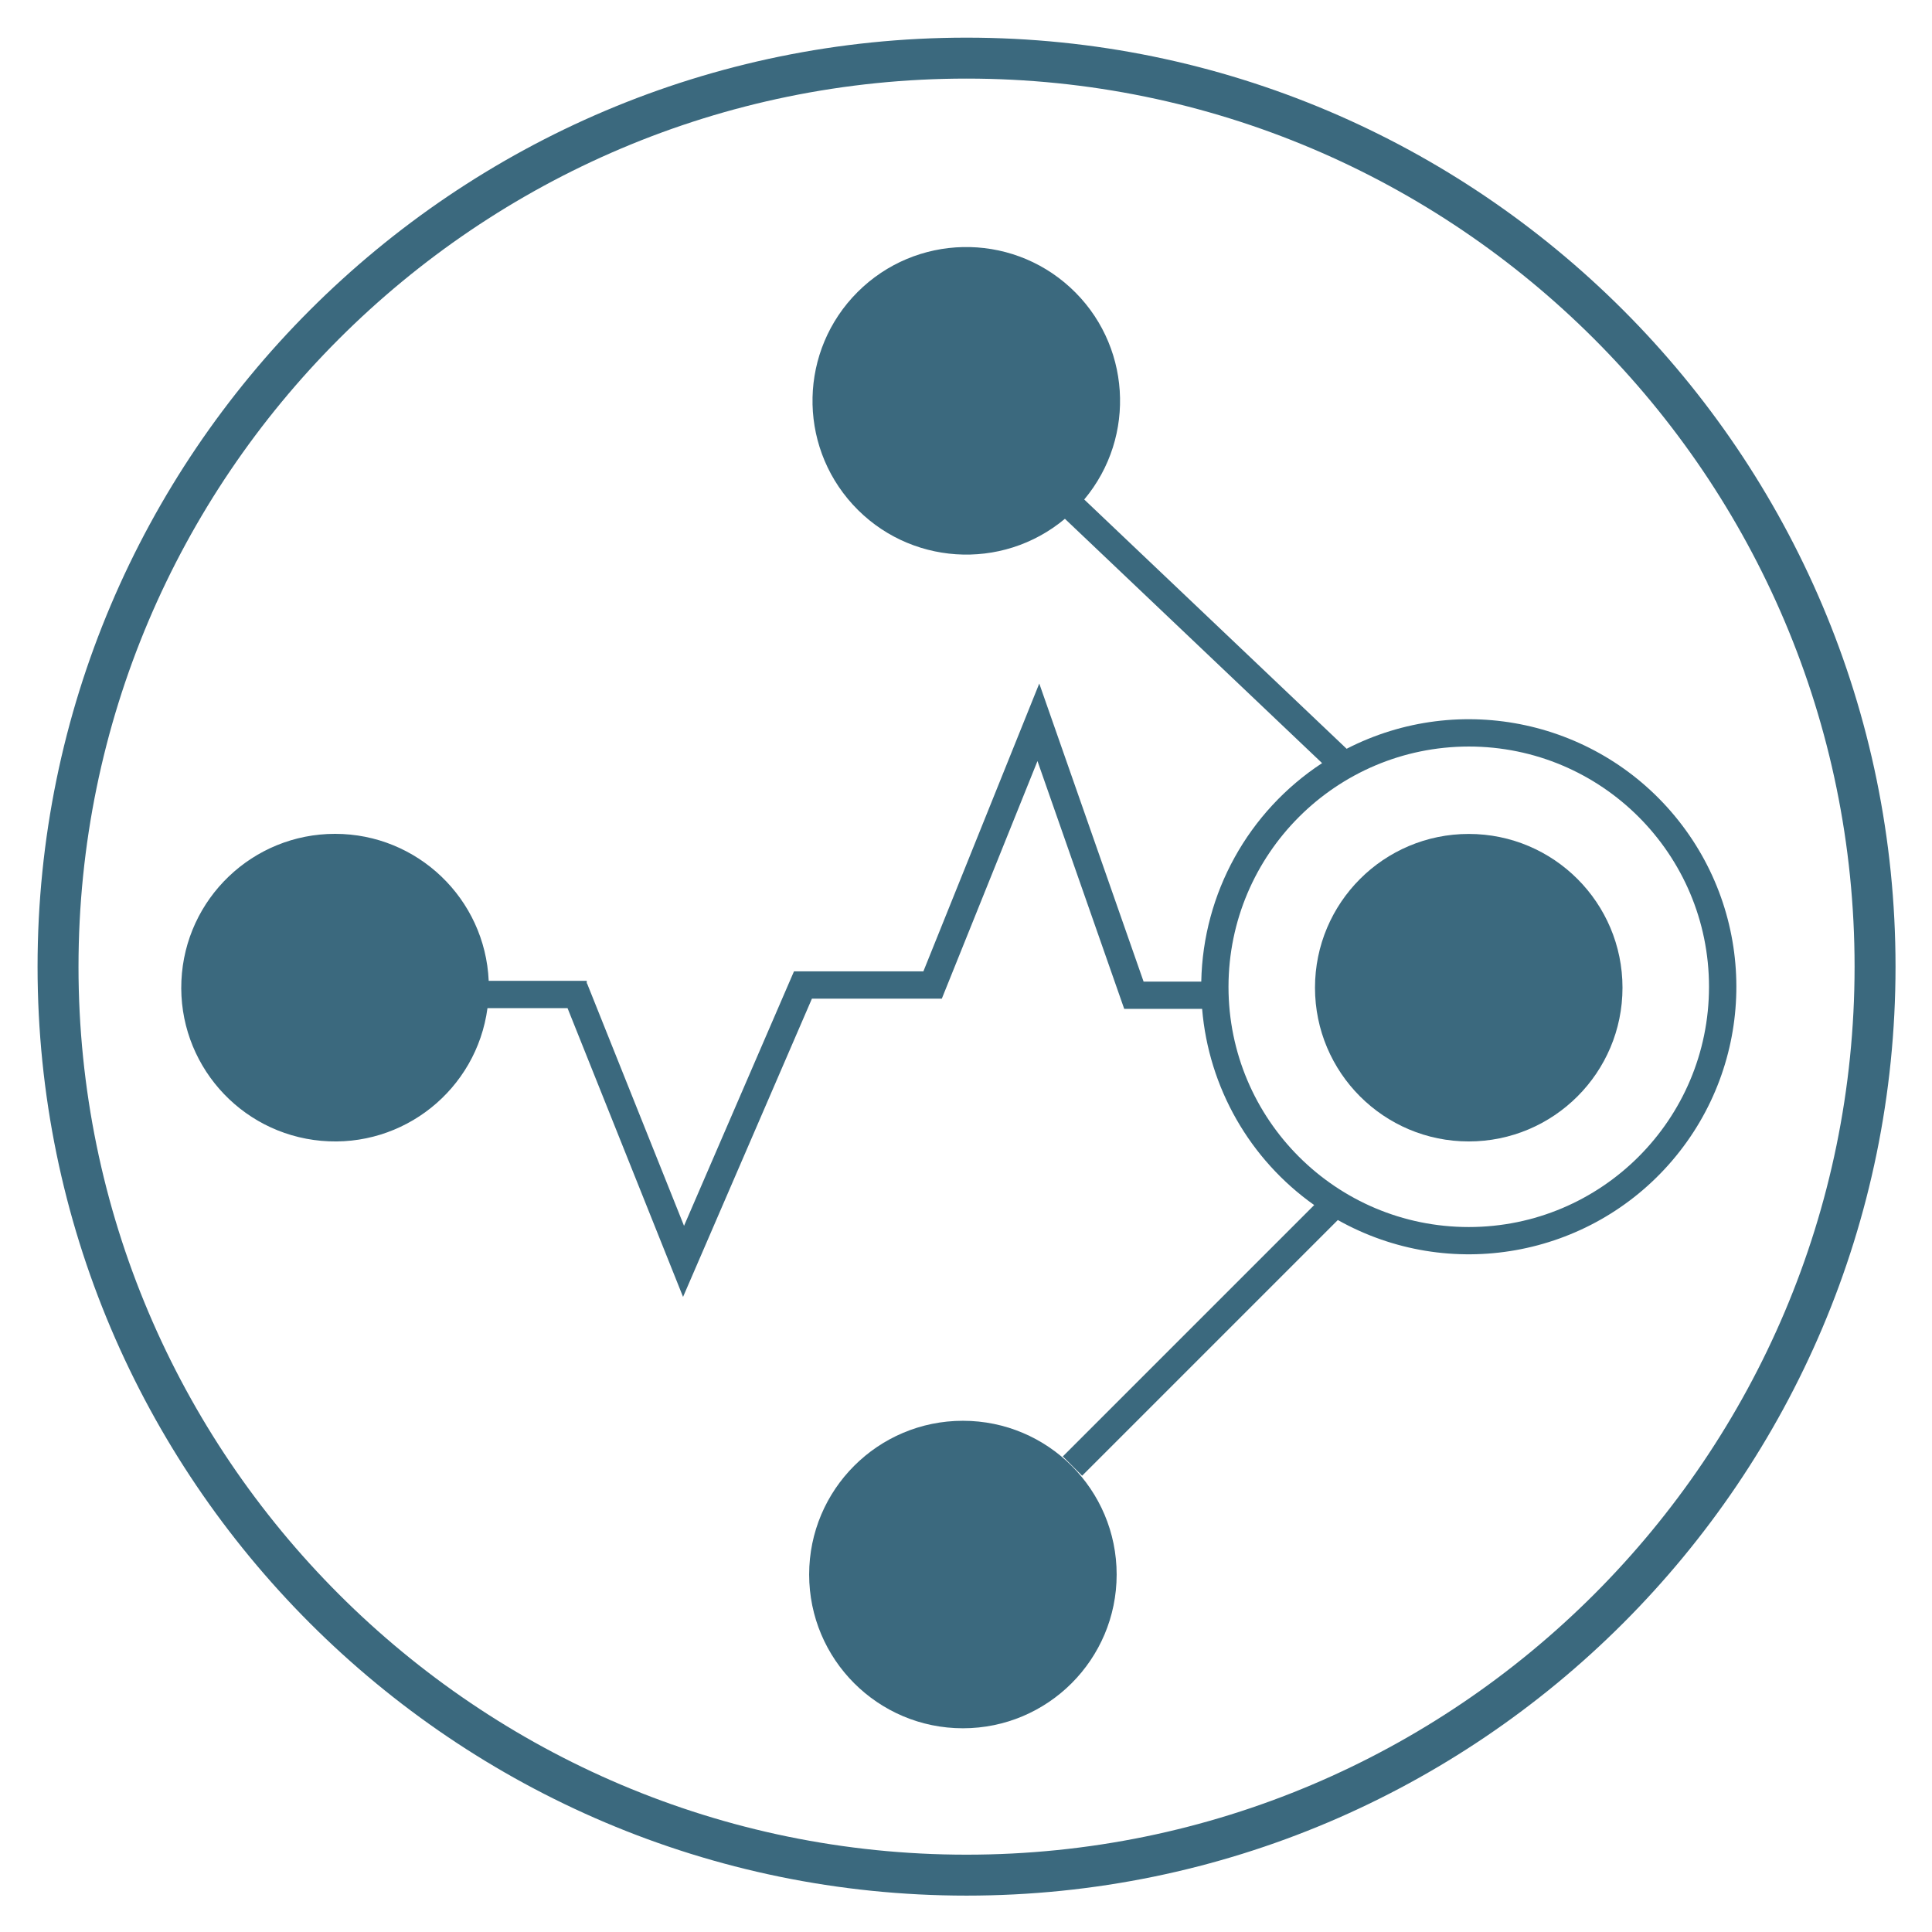
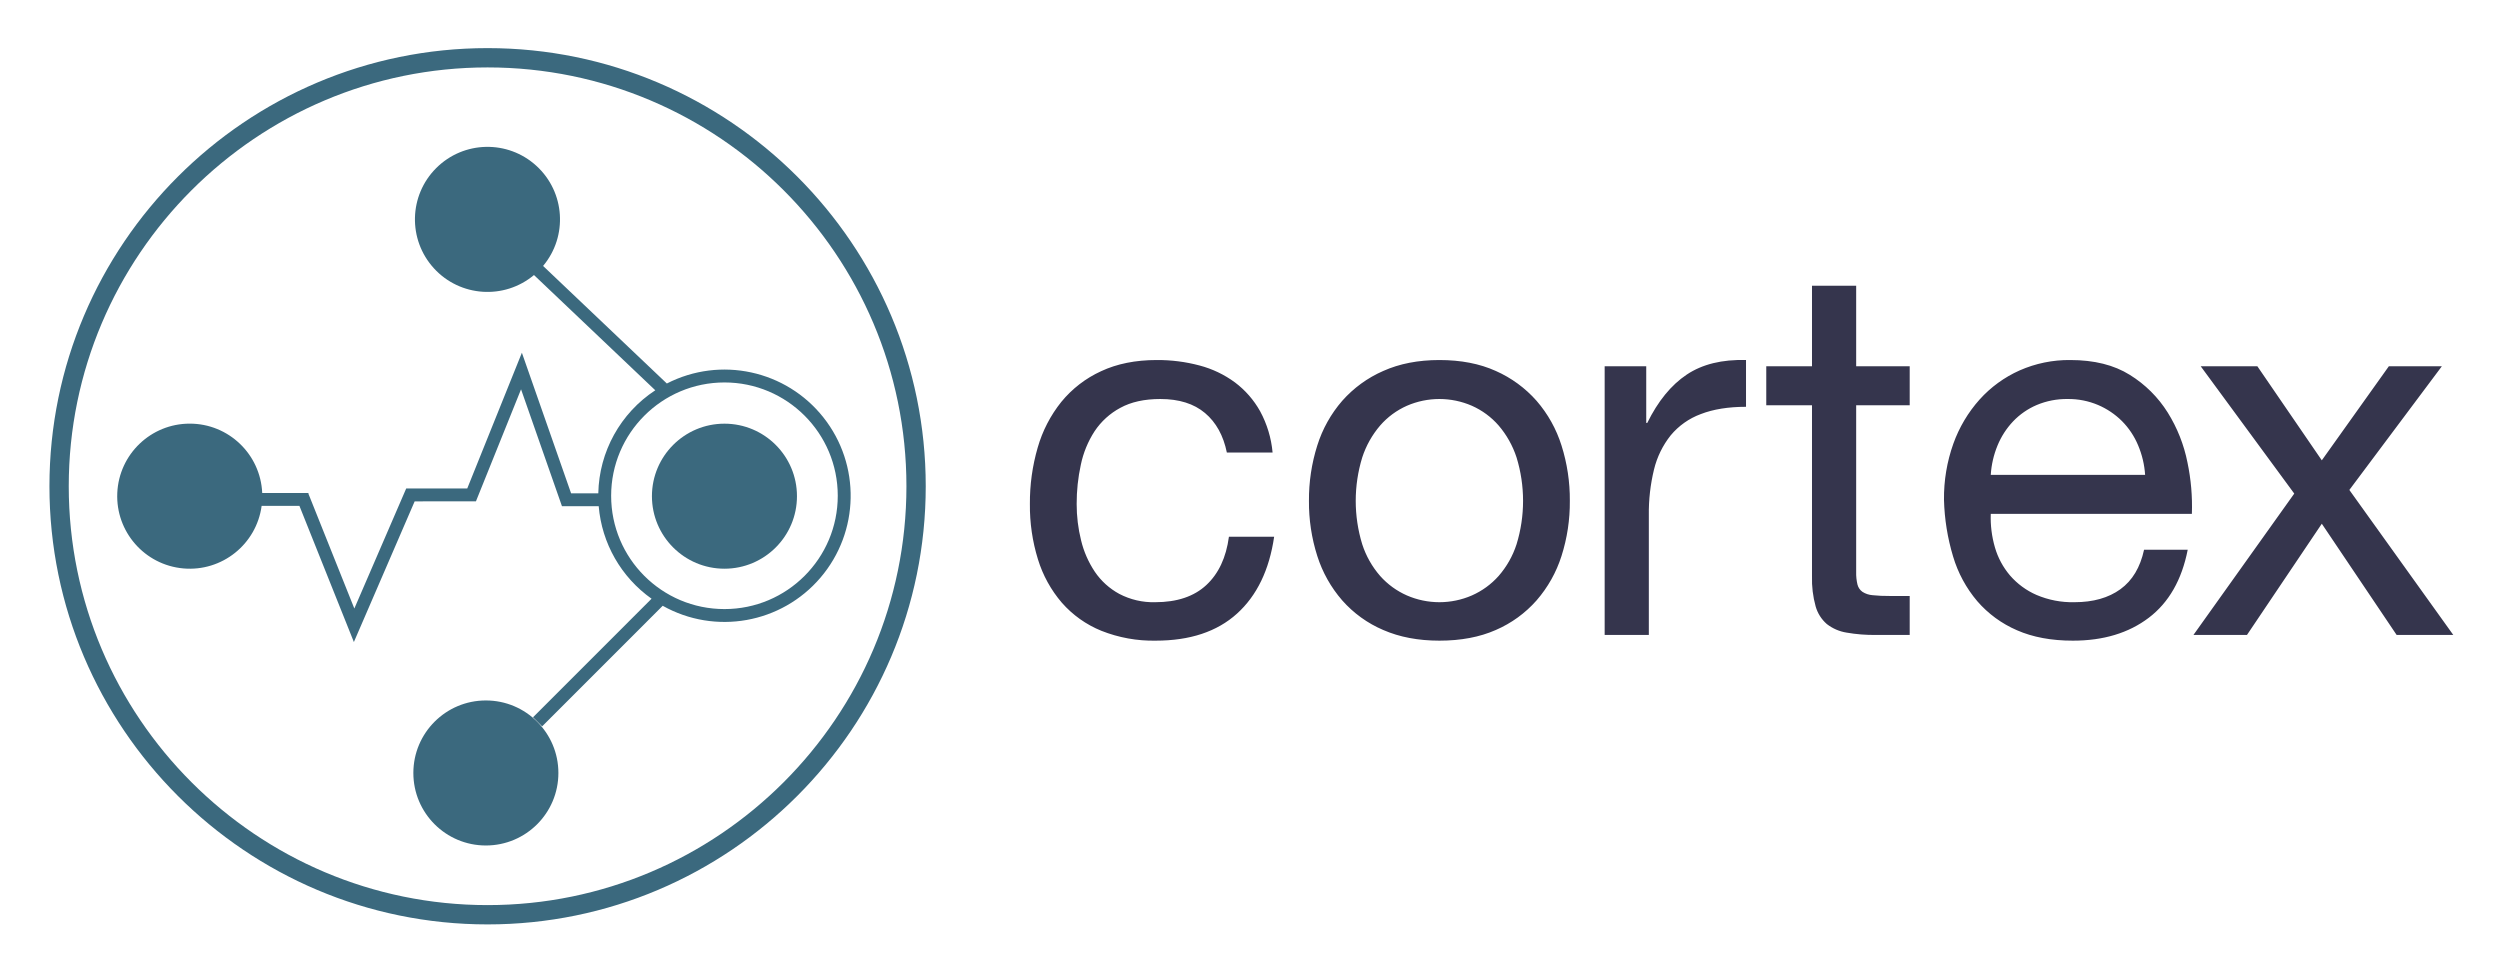
- <svg xmlns="http://www.w3.org/2000/svg" role="img" viewBox="-4.20 -3.70 439.14 439.14">
+ <svg xmlns="http://www.w3.org/2000/svg" role="img" viewBox="-17.92 -14.92 1191.84 462.84">
  <defs>
    <style>.cls-1{fill:none}.cls-2{fill:#3b697e}</style>
  </defs>
-   <path d="M329.643 275.202a54.609 54.609 0 1 0-54.608-54.61 54.672 54.672 0 0 0 54.608 54.61zm0-89.35a34.947 34.947 0 1 1-34.947 34.948 34.947 34.947 0 0 1 34.947-34.948z" class="cls-1" />
-   <path d="M417.343 216.014c0-111.3-90.55-201.85-201.85-201.85s-201.85 90.55-201.85 201.85 90.55 201.85 201.85 201.85 201.85-90.55 201.85-201.85zm-292.54 9.436h-18.2a35.326 35.326 0 1 1 .278-6.204h22.287v.592l.064-.025 22.046 55.117 24.993-57.842h29.413l26.339-65.423 23.712 67.75h13.11a60.813 60.813 0 0 1 27.464-49.658l-58.457-55.534a34.96 34.96 0 1 1 4.39-4.389l59.643 56.66a60.816 60.816 0 1 1-1.999 107.117l-58.118 58.118-4.386-4.386 57.134-57.135a60.828 60.828 0 0 1-25.476-44.59h-17.707l-19.716-56.331-21.743 54.005h-29.525l-29.292 67.79zm54.916 128.737a34.947 34.947 0 1 1 34.947 34.947 34.947 34.947 0 0 1-34.947-34.947z" class="cls-1" />
-   <path d="M426.65 216.014c0-116.432-94.725-211.156-211.157-211.156S4.338 99.582 4.338 216.014 99.06 427.17 215.493 427.17 426.65 332.446 426.65 216.014zm-413.006 0c0-111.3 90.55-201.85 201.85-201.85s201.849 90.55 201.849 201.85-90.55 201.85-201.85 201.85-201.85-90.55-201.85-201.85z" class="cls-2" />
-   <circle cx="329.643" cy="220.8" r="34.947" class="cls-2" />
-   <circle cx="214.666" cy="354.187" r="34.947" class="cls-2" />
-   <path d="M209.874 223.292l21.743-54.005 19.716 56.331h17.707a60.828 60.828 0 0 0 25.476 44.59l-57.134 57.135 4.386 4.386 58.118-58.118a60.81 60.81 0 1 0 1.999-107.116l-59.643-56.66a34.954 34.954 0 1 0-4.39 4.388l58.457 55.534a60.813 60.813 0 0 0-27.463 49.657h-13.111l-23.712-67.749-26.339 65.423h-29.413l-24.993 57.841-22.046-55.117-.064.026v-.592h-22.287a34.958 34.958 0 1 0-.278 6.204h18.2l26.254 65.632 29.292-67.79zm119.769-57.307a54.609 54.609 0 1 1-54.608 54.608 54.67 54.67 0 0 1 54.608-54.608z" class="cls-2" />
+   <path d="M327.451 275.45a54.02 54.02 0 1 0-54.02-54.022 54.083 54.083 0 0 0 54.02 54.022zm.001-88.388a34.571 34.571 0 1 1-34.57 34.571 34.571 34.571 0 0 1 34.57-34.57z" class="cls-1" />
+   <path d="M414.208 216.899c0-110.102-89.575-199.677-199.677-199.677S14.855 106.797 14.855 216.9s89.574 199.676 199.676 199.676S414.208 327.001 414.208 216.9zm-289.39 9.335h-18.005a34.946 34.946 0 1 1 .275-6.138h22.048v.586l.063-.025 21.808 54.523 24.724-57.219h29.097l26.055-64.718 23.456 67.02h12.97a60.158 60.158 0 0 1 27.168-49.123l-57.828-54.936a34.584 34.584 0 1 1 4.343-4.341l59 56.05a60.161 60.161 0 1 1-1.977 105.963l-57.492 57.492-4.34-4.339 56.52-56.52a60.173 60.173 0 0 1-25.202-44.11h-17.516l-19.504-55.724-21.509 53.423h-29.207l-28.977 67.06zm54.324 127.35a34.571 34.571 0 1 1 34.57 34.57 34.571 34.571 0 0 1-34.57-34.57z" class="cls-1" />
+   <path d="M423.413 216.899c0-115.179-93.704-208.882-208.882-208.882S5.65 101.72 5.65 216.899 99.353 425.78 214.531 425.78s208.882-93.704 208.882-208.882zm-408.558 0c0-110.102 89.574-199.677 199.676-199.677S414.208 106.797 414.208 216.9 324.633 416.575 214.53 416.575 14.855 327.001 14.855 216.9z" class="cls-2" />
+   <circle cx="327.452" cy="221.633" r="34.571" class="cls-2" />
+   <circle cx="213.713" cy="353.584" r="34.571" class="cls-2" />
+   <path d="M208.972 224.098l21.51-53.423 19.503 55.725h17.516a60.173 60.173 0 0 0 25.202 44.11l-56.52 56.52 4.34 4.338 57.492-57.492a60.155 60.155 0 1 0 1.977-105.963l-59-56.05a34.578 34.578 0 1 0-4.343 4.34l57.828 54.937a60.158 60.158 0 0 0-27.168 49.123h-12.97l-23.456-67.02-26.055 64.718H175.73l-24.724 57.22-21.808-54.524-.063.025v-.586h-22.048a34.581 34.581 0 1 0-.275 6.138h18.005l25.97 64.925 28.977-67.06zm118.48-56.69a54.02 54.02 0 1 1-54.02 54.02 54.082 54.082 0 0 1 54.02-54.02z" class="cls-2" />
+   <path d="M696.534 187.937a36.487 36.487 0 0 0-12.759-9.415 38.826 38.826 0 0 0-30.968 0 36.43 36.43 0 0 0-12.76 9.415 44.635 44.635 0 0 0-8.547 15.237 70.67 70.67 0 0 0 0 41.373 43.208 43.208 0 0 0 8.547 15.114 37.004 37.004 0 0 0 12.76 9.29 38.826 38.826 0 0 0 30.968 0 37.062 37.062 0 0 0 12.76-9.29 43.307 43.307 0 0 0 8.547-15.114 70.624 70.624 0 0 0 0-41.373 44.74 44.74 0 0 0-8.548-15.237zm297.171-2.105a36.491 36.491 0 0 0-11.398-7.68 36.062 36.062 0 0 0-14.493-2.85 36.695 36.695 0 0 0-14.74 2.85 34.016 34.016 0 0 0-11.273 7.804 37.356 37.356 0 0 0-7.433 11.519 43.813 43.813 0 0 0-3.22 14h73.582a43.254 43.254 0 0 0-3.345-14.124 36.107 36.107 0 0 0-7.68-11.519z" class="cls-1" />
+   <path fill="#35354d" d="M557.18 263.996q-8.797 8.178-24.405 8.177a34.858 34.858 0 0 1-17.095-3.965 33.19 33.19 0 0 1-11.643-10.529 46.377 46.377 0 0 1-6.566-14.99 71.14 71.14 0 0 1-2.105-17.341 86.992 86.992 0 0 1 1.981-18.706 46.809 46.809 0 0 1 6.566-15.98 34.03 34.03 0 0 1 12.263-11.149q7.675-4.21 19.076-4.212 13.38 0 21.307 6.69 7.927 6.688 10.405 18.829h21.803a50.76 50.76 0 0 0-5.946-19.696 44.06 44.06 0 0 0-12.015-13.75 49.843 49.843 0 0 0-16.848-8.051 77.435 77.435 0 0 0-20.44-2.601q-15.114 0-26.509 5.326a52.935 52.935 0 0 0-18.952 14.617 62.163 62.163 0 0 0-11.273 21.8 94.014 94.014 0 0 0-3.717 26.883 86.191 86.191 0 0 0 3.84 26.385 57.782 57.782 0 0 0 11.397 20.687 50.14 50.14 0 0 0 18.829 13.38 66.766 66.766 0 0 0 25.891 4.706q24.527 0 38.772-12.883 14.244-12.878 17.715-36.668h-21.556q-1.986 14.867-10.776 23.041zm157.44-87.828a56.34 56.34 0 0 0-19.447-14.244q-11.52-5.203-26.882-5.203-15.115 0-26.756 5.203a56.01 56.01 0 0 0-19.573 14.244 59.75 59.75 0 0 0-11.892 21.307 85.3 85.3 0 0 0-3.965 26.386 84.117 84.117 0 0 0 3.965 26.262 59.853 59.853 0 0 0 11.892 21.183 54.61 54.61 0 0 0 19.573 14.12q11.643 5.077 26.756 5.08 15.36 0 26.882-5.08a54.909 54.909 0 0 0 19.447-14.12 59.95 59.95 0 0 0 11.892-21.183 84.178 84.178 0 0 0 3.965-26.262 85.362 85.362 0 0 0-3.965-26.386 59.846 59.846 0 0 0-11.892-21.307zm-9.538 68.38a43.307 43.307 0 0 1-8.548 15.113 37.062 37.062 0 0 1-12.759 9.29 38.826 38.826 0 0 1-30.968 0 37.004 37.004 0 0 1-12.76-9.29 43.208 43.208 0 0 1-8.547-15.114 70.67 70.67 0 0 1 0-41.373 44.635 44.635 0 0 1 8.548-15.237 36.43 36.43 0 0 1 12.759-9.415 38.826 38.826 0 0 1 30.968 0 36.487 36.487 0 0 1 12.76 9.415 44.74 44.74 0 0 1 8.547 15.237 70.624 70.624 0 0 1 0 41.373zm81.141-80.89q-11.147 7.433-18.83 23.041h-.493v-27.005h-19.82V287.78h21.057v-56.984a87.532 87.532 0 0 1 2.478-21.924 41.994 41.994 0 0 1 7.93-16.228 33.952 33.952 0 0 1 14.367-10.158q8.92-3.468 21.556-3.468V156.72q-17.096-.493-28.245 6.937zm80.761-42.366h-21.06v38.401h-21.801v18.582h21.801v81.51a48.664 48.664 0 0 0 1.734 14.37 17.432 17.432 0 0 0 5.326 8.423 20.57 20.57 0 0 0 9.415 4.088 75.585 75.585 0 0 0 13.999 1.115h16.104v-18.582h-9.664a70.343 70.343 0 0 1-8.05-.37 10.361 10.361 0 0 1-4.833-1.611 6.107 6.107 0 0 1-2.354-3.469 23.006 23.006 0 0 1-.617-5.946v-79.528h25.518v-18.581h-25.518zm148.522 60.452a56.135 56.135 0 0 0-18.085-17.962q-11.276-7.063-28.367-7.06a58.263 58.263 0 0 0-24.156 4.953 56.797 56.797 0 0 0-19.078 13.875 63.947 63.947 0 0 0-12.51 21.058 77.064 77.064 0 0 0-4.461 26.758 102.51 102.51 0 0 0 4.338 27.004 58.868 58.868 0 0 0 11.519 21.307 52.428 52.428 0 0 0 18.953 13.873q11.272 4.955 26.632 4.956 21.8 0 36.173-10.902 14.364-10.898 18.58-32.455h-20.81q-2.73 12.635-11.272 18.829-8.549 6.198-21.927 6.195a43.577 43.577 0 0 1-18.085-3.468 35.42 35.42 0 0 1-12.636-9.291 36.128 36.128 0 0 1-7.184-13.38 50.745 50.745 0 0 1-1.981-15.98h95.879a102.06 102.06 0 0 0-2.108-24.526 71.062 71.062 0 0 0-9.414-23.784zm-84.357 29.73a43.813 43.813 0 0 1 3.219-13.999 37.356 37.356 0 0 1 7.433-11.52 34.016 34.016 0 0 1 11.272-7.803 36.695 36.695 0 0 1 14.74-2.85 36.062 36.062 0 0 1 14.494 2.85 36.491 36.491 0 0 1 11.398 7.68 36.107 36.107 0 0 1 7.68 11.52 43.254 43.254 0 0 1 3.345 14.122zm170.95 7.184l44.1-58.964h-25.271l-31.961 44.843-30.721-44.843h-27.006l44.595 60.698-48.063 67.389h25.518l35.677-53.019 35.676 53.019h27.006l-49.55-69.123z" />
</svg>
